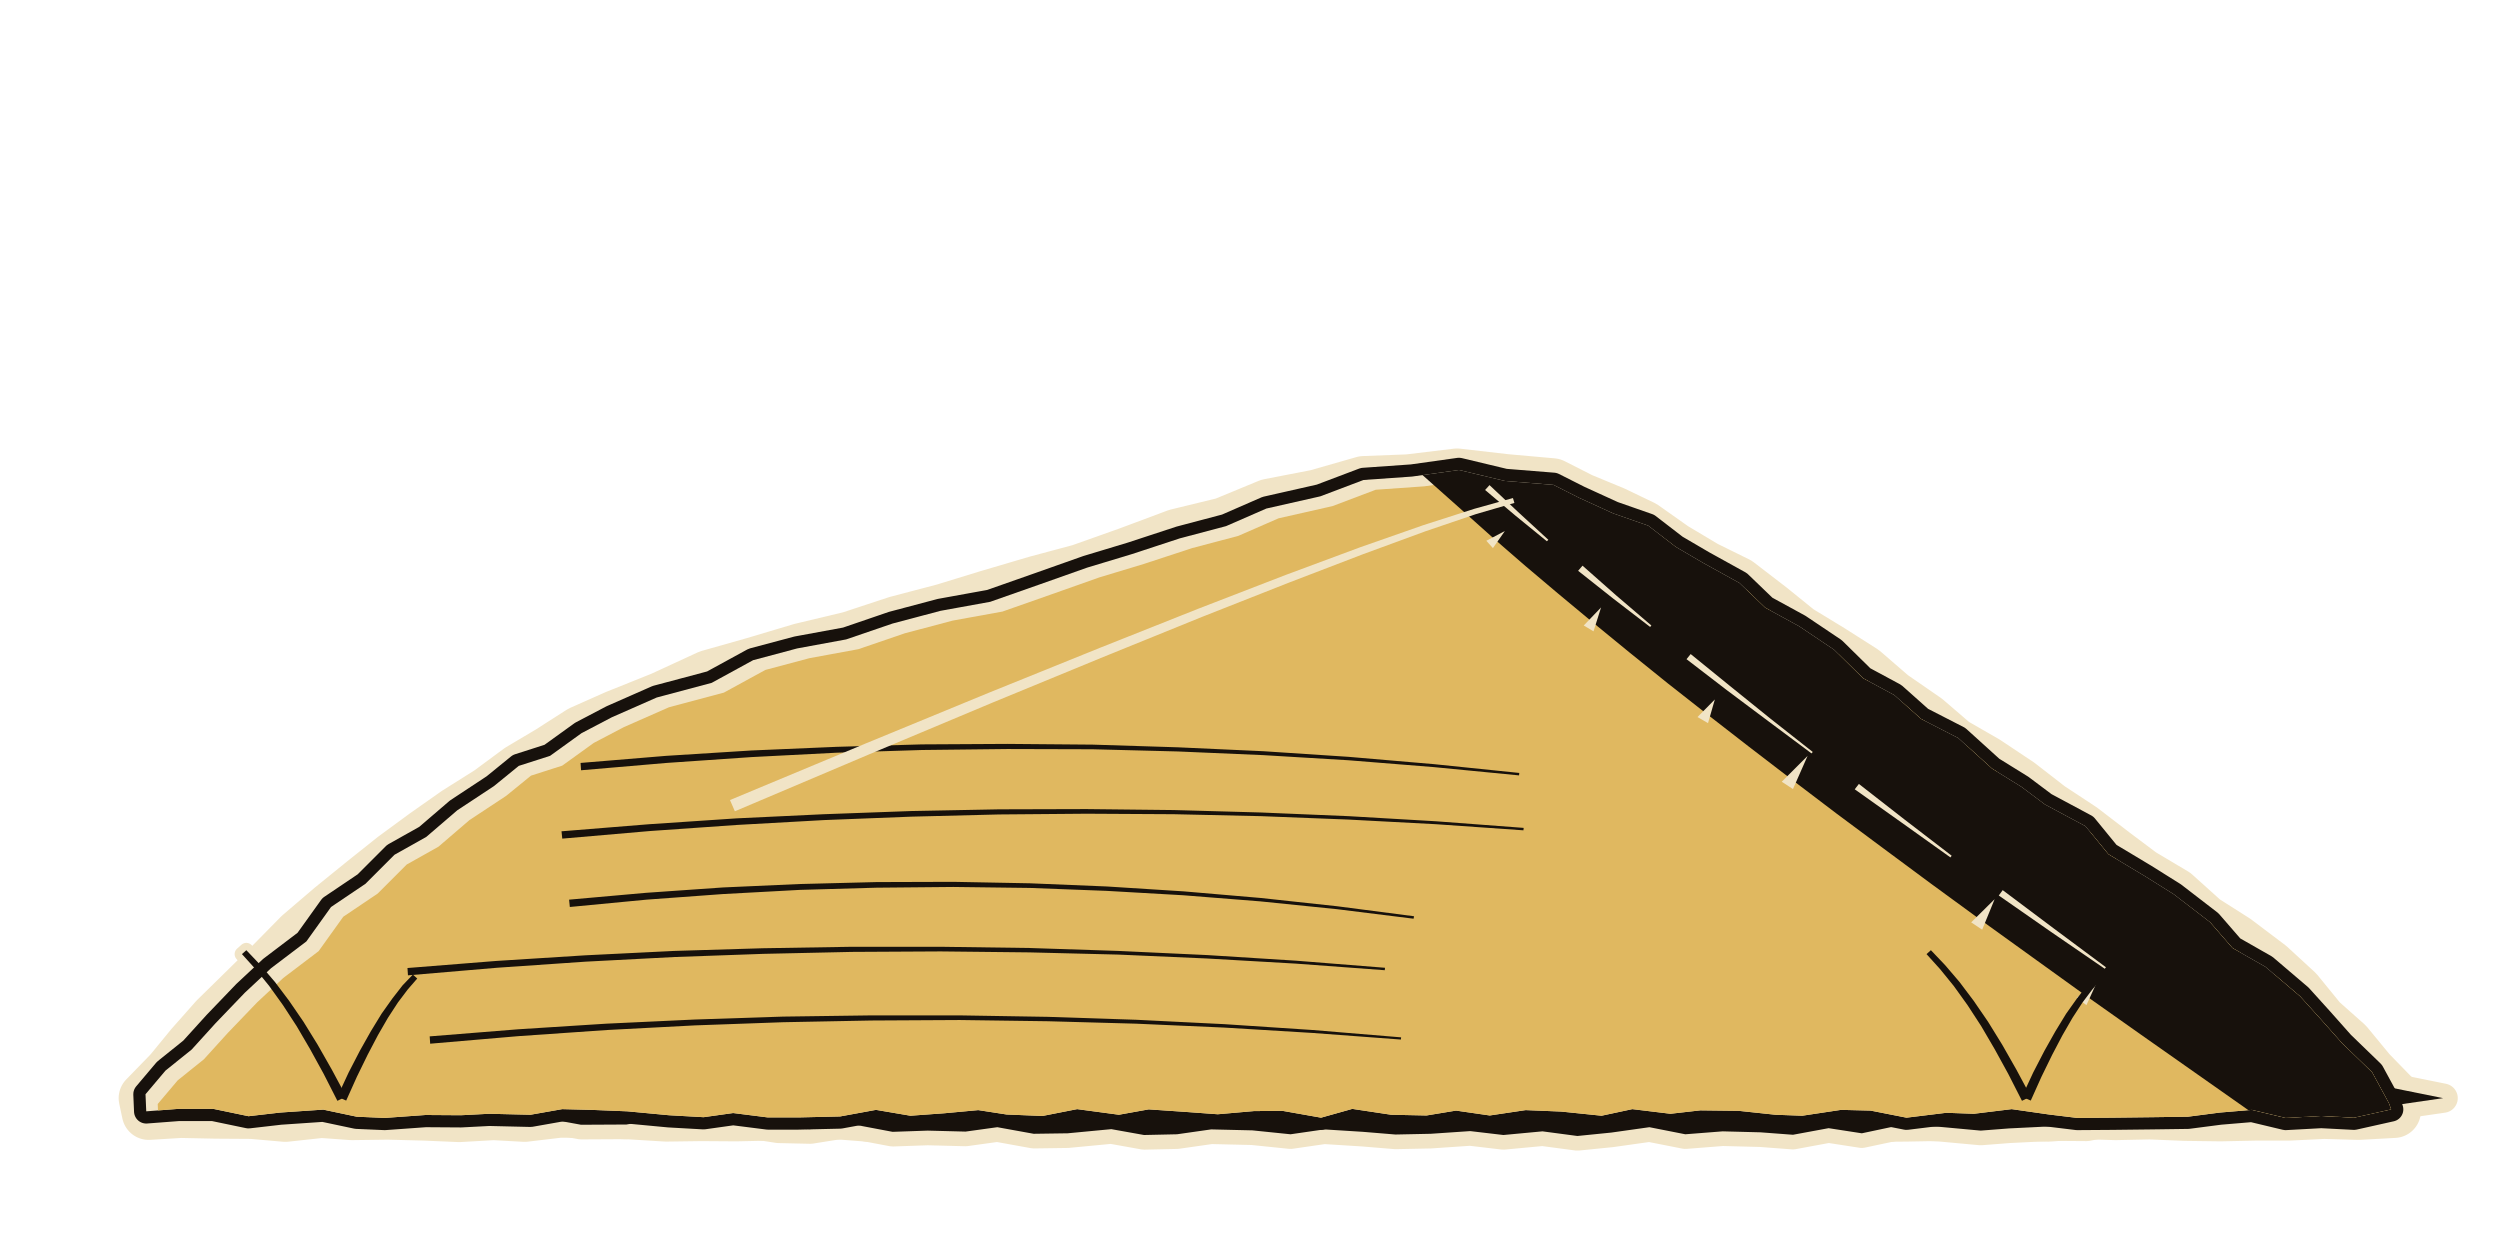
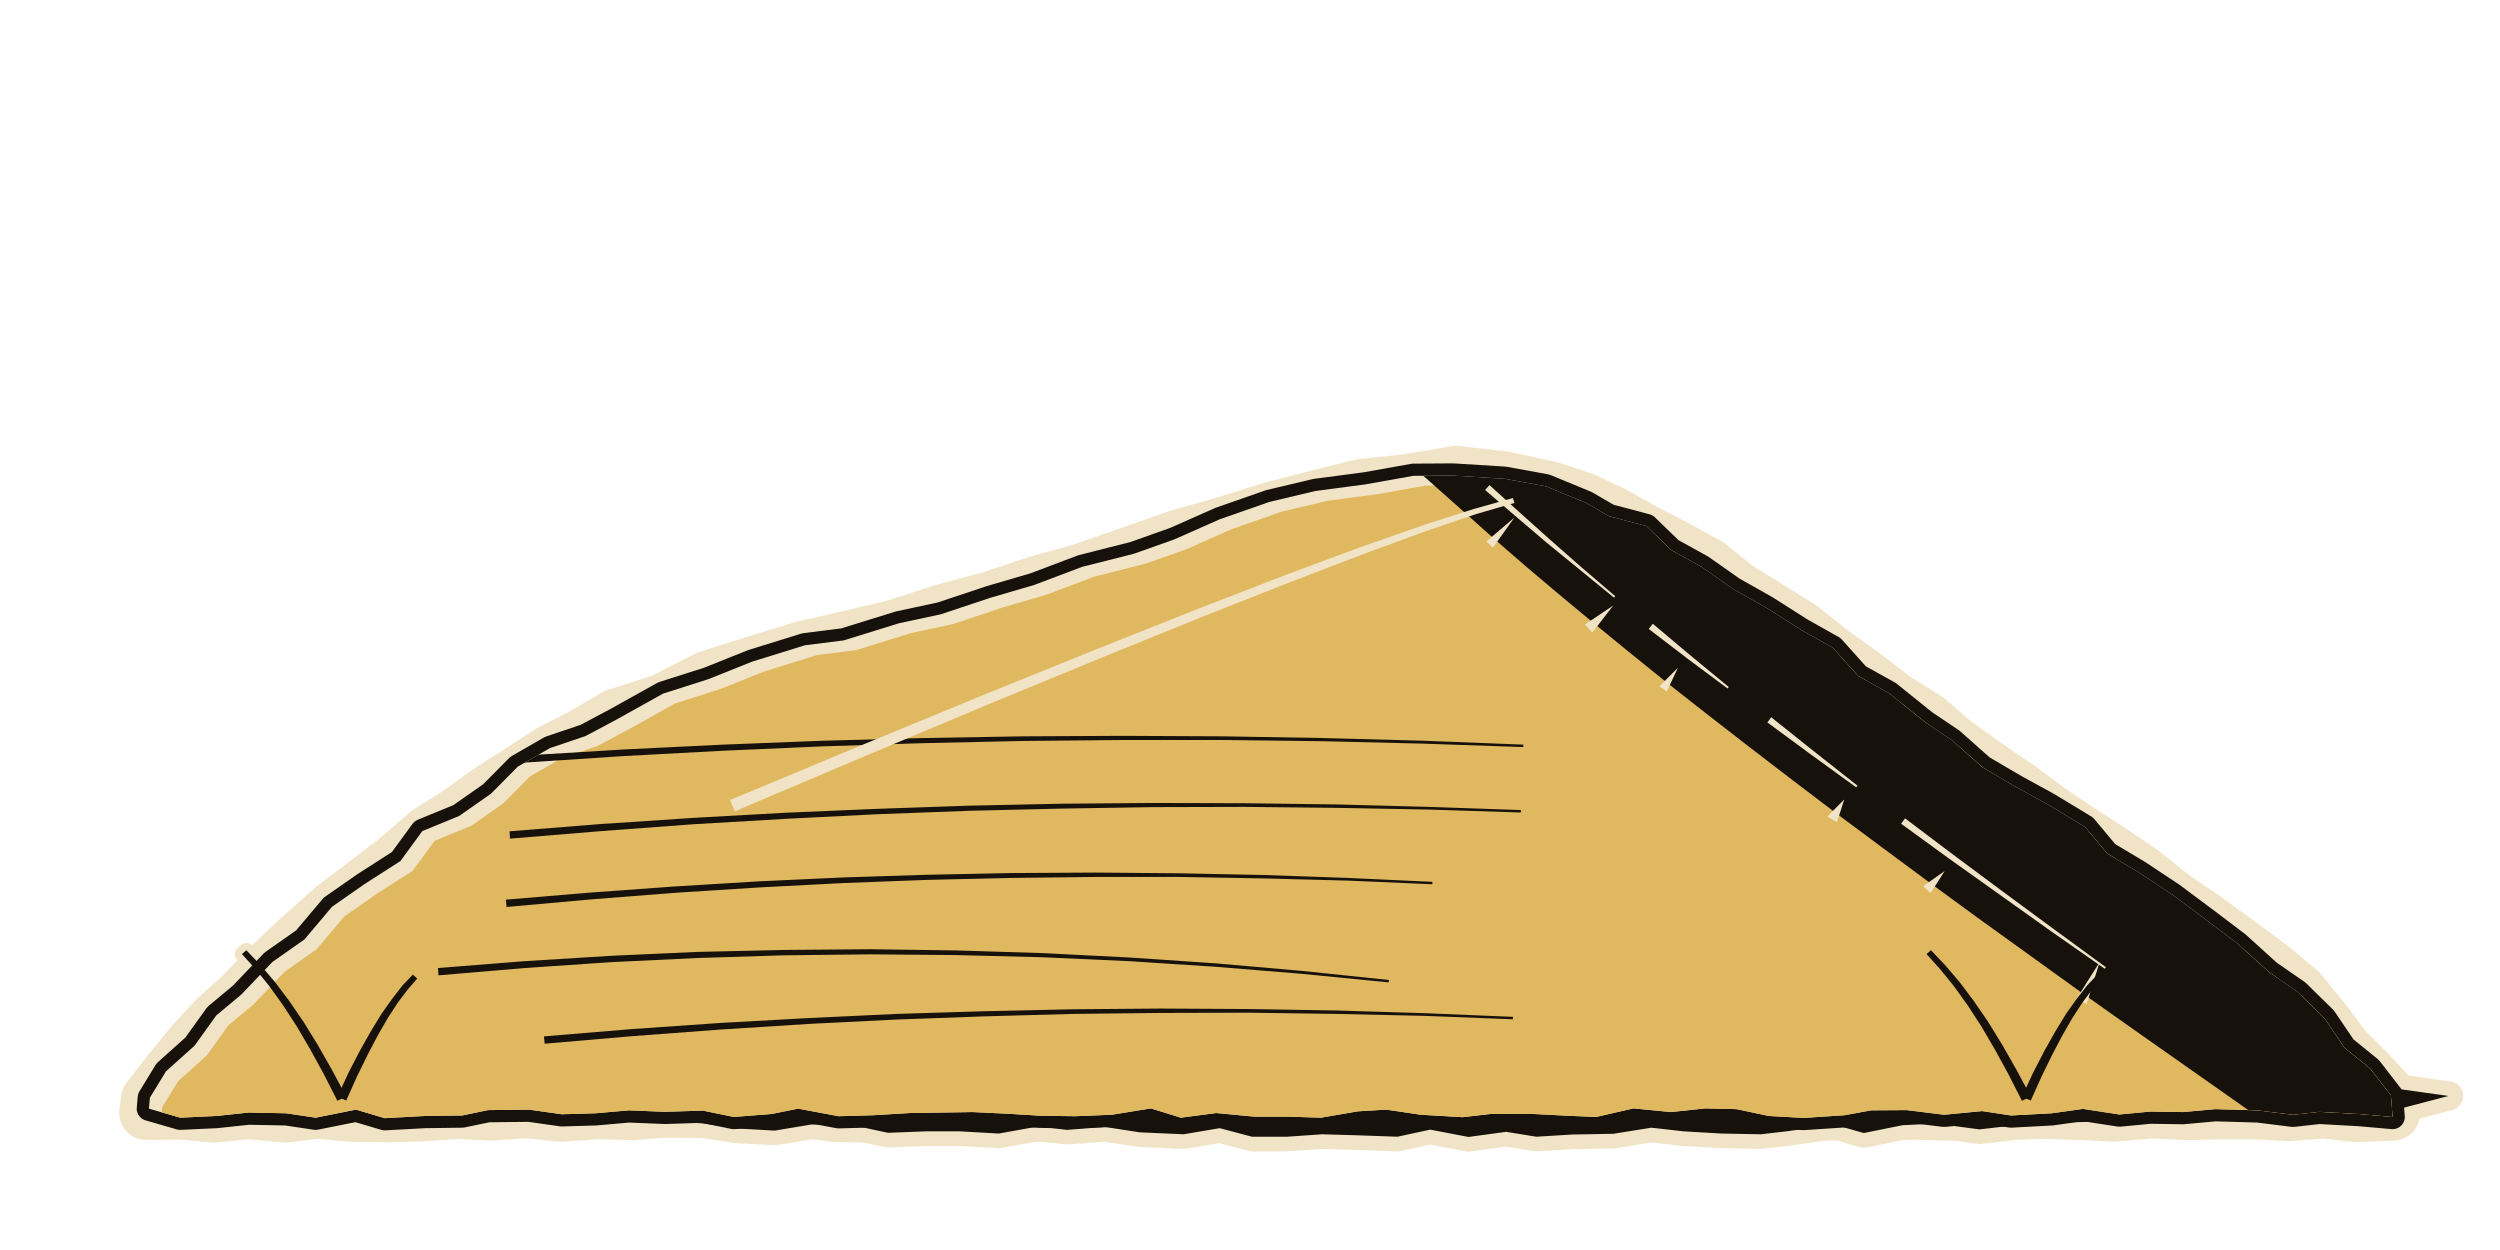
<svg xmlns="http://www.w3.org/2000/svg" width="1024" height="512" viewBox="0 0 1024 512">
  <defs>
    <clipPath id="k1">
-       <path d="M59.6,448.2 L67.8,438.5 L78.5,429.9 L88.3,419.1 L100.3,406.6 L111.0,396.6 L125.5,385.6 L135.6,371.5 L149.7,362.0 L161.6,350.1 L174.6,342.8 L187.3,331.9 L202.3,322.0 L212.5,313.7 L225.3,309.6 L238.2,300.3 L250.6,293.8 L269.0,285.7 L291.5,279.7 L308.5,270.4 L326.5,265.6 L346.6,261.9 L365.6,255.4 L385.2,250.2 L405.6,246.5 L425.8,239.4 L445.3,232.5 L463.5,227.0 L483.3,220.5 L502.2,215.5 L518.7,208.3 L540.8,203.3 L558.5,196.6 L578.4,195.2 L597.6,192.5 L616.4,197.0 L636.3,198.6 L646.8,203.9 L660.8,210.3 L675.1,215.3 L686.4,224.0 L697.5,230.5 L712.5,238.8 L723.0,248.9 L736.9,256.5 L751.2,266.1 L763.1,277.8 L775.9,284.7 L786.9,294.5 L802.1,302.3 L815.9,314.8 L828.0,322.3 L837.6,329.5 L854.2,338.4 L863.6,349.9 L878.6,358.9 L890.4,366.3 L905.2,377.7 L914.4,388.3 L927.9,396.0 L942.1,408.1 L950.6,417.5 L959.3,427.3 L971.6,439.2 L978.5,451.9 L979.4,454.4 L964.2,457.8 L950.8,457.1 L936.2,457.9 L922.4,454.6 L909.3,455.7 L896.2,457.4 L881.8,457.6 L865.1,457.8 L850.8,457.9 L839.3,456.5 L824.0,454.3 L808.5,456.2 L797.2,455.8 L780.9,457.8 L766.2,454.9 L754.1,454.6 L738.2,457.0 L727.2,456.6 L712.2,455.0 L696.5,454.8 L684.2,456.2 L668.6,454.3 L656.0,457.0 L639.5,455.3 L624.9,454.7 L610.2,456.9 L596.4,454.9 L584.3,456.9 L569.8,456.6 L553.9,454.2 L541.1,457.8 L525.3,455.0 L513.6,455.1 L498.8,456.4 L485.1,455.4 L470.5,454.4 L458.3,456.6 L441.2,454.3 L427.0,457.1 L412.3,456.5 L400.7,454.7 L386.7,456.0 L372.9,457.0 L358.8,454.6 L344.1,457.3 L327.0,457.7 L314.5,457.7 L300.3,455.9 L288.2,457.6 L274.0,456.8 L257.0,455.2 L242.2,454.6 L230.3,454.3 L217.3,456.6 L200.4,456.2 L188.8,456.8 L174.3,456.7 L157.6,457.9 L146.1,457.4 L132.4,454.5 L114.8,455.7 L101.8,457.2 L87.4,454.2 L73.0,454.2 L59.9,455.2Z" />
+       <path d="M61.4,449.6 L68.0,438.8 L79.7,428.3 L88.6,415.9 L98.8,407.4 L111.6,394.0 L124.7,384.8 L136.0,371.4 L149.2,362.2 L164.0,352.7 L173.0,340.4 L188.1,334.2 L201.1,325.1 L212.1,314.0 L225.3,306.4 L239.8,301.5 L252.4,294.8 L271.6,284.1 L290.1,278.2 L308.1,271.0 L329.7,264.3 L345.6,262.3 L368.2,255.3 L385.4,251.6 L405.5,244.9 L423.6,239.6 L443.2,232.2 L464.5,226.8 L481.1,220.9 L499.6,212.7 L519.9,205.6 L538.8,201.1 L559.3,198.4 L578.9,194.9 L595.2,194.8 L616.2,196.1 L633.2,199.2 L649.7,206.0 L659.0,211.4 L674.4,215.5 L684.5,225.3 L697.0,232.2 L709.8,241.2 L723.6,249.0 L737.9,258.1 L750.7,265.3 L761.1,276.9 L773.7,283.9 L788.5,295.8 L799.5,303.2 L812.0,314.3 L825.3,322.1 L838.8,329.5 L854.0,338.7 L863.1,349.6 L876.0,357.3 L890.0,366.6 L905.0,377.8 L916.6,386.6 L929.4,398.2 L941.1,406.3 L952.1,417.1 L960.3,429.2 L970.8,437.7 L979.3,448.7 L980.0,457.5 L966.3,456.3 L949.9,455.4 L939.2,456.6 L924.8,454.8 L907.4,454.3 L894.2,455.5 L880.7,455.3 L868.1,456.5 L853.2,454.2 L840.4,456.0 L823.7,456.9 L811.9,455.1 L796.3,456.6 L781.0,454.7 L766.4,454.8 L755.5,456.8 L738.8,457.9 L724.5,457.1 L711.3,454.3 L698.5,454.0 L684.4,455.5 L669.1,454.0 L653.8,457.5 L641.9,457.0 L626.6,456.2 L610.4,456.3 L599.1,457.6 L582.0,456.6 L567.8,454.5 L556.2,455.2 L541.1,457.8 L528.3,457.4 L514.0,457.4 L498.2,455.9 L483.7,457.8 L471.4,454.0 L455.4,456.6 L440.3,457.2 L426.1,457.0 L413.0,456.2 L398.4,455.5 L385.8,455.7 L372.6,455.9 L357.7,456.8 L343.5,457.2 L326.9,454.1 L316.0,456.3 L300.5,457.5 L287.9,454.9 L272.4,455.4 L257.6,454.8 L243.9,456.0 L230.1,456.4 L216.7,454.5 L199.9,454.7 L189.3,456.9 L174.1,457.1 L157.6,458.0 L145.8,454.5 L129.3,457.8 L117.2,456.0 L101.8,455.7 L88.7,457.1 L73.8,457.8 L61.0,454.1Z" />
    </clipPath>
  </defs>
  <g>
    <g id="paper_rim">
      <g id="rim_obstacle" data-pivot="512,452">
-         <path d="M1000.7,449.8 L980.7,452.7 L965.3,457.1 L950.3,456.4 L935.9,457.1 L918.6,459.6 L902.3,460.3 L889.3,459.5 L872.0,458.0 L854.8,461.4 L841.1,461.3 L822.9,462.2 L811.3,463.1 L795.0,461.6 L779.1,460.7 L762.6,464.2 L749.0,462.1 L734.4,464.8 L721.1,463.8 L705.6,463.4 L690.3,464.6 L675.6,461.7 L660.0,463.9 L646.1,465.3 L631.8,463.4 L615.8,464.9 L602.2,463.3 L586.0,464.4 L571.6,464.7 L558.3,463.6 L542.4,462.6 L528.6,464.6 L513.0,463.0 L496.1,462.6 L482.1,464.6 L468.6,464.9 L455.2,462.5 L437.3,464.2 L423.4,464.4 L408.5,461.7 L395.5,463.5 L380.0,463.1 L365.6,463.6 L347.1,460.1 L332.0,462.5 L318.8,462.2 L301.4,459.5 L288.7,460.8 L269.9,458.3 L256.6,460.6 L238.0,460.7 L222.2,457.8 L208.9,458.5 L194.7,454.4 L176.9,453.9 L161.0,455.0 L140.2,449.7 L163.4,446.8 L178.1,445.5 L193.8,442.6 L207.4,444.6 L222.7,443.4 L237.8,440.5 L256.1,439.7 L273.3,440.7 L288.7,440.4 L304.4,437.7 L318.3,437.7 L333.4,436.9 L347.4,438.2 L365.6,438.5 L379.4,439.3 L394.1,437.7 L409.2,437.3 L422.4,435.3 L440.1,436.6 L454.7,434.8 L468.3,438.2 L481.1,438.3 L497.2,436.4 L513.1,436.7 L526.6,438.0 L541.3,434.2 L554.9,438.0 L570.6,435.4 L586.7,436.1 L600.5,437.0 L616.2,434.7 L631.5,437.1 L646.4,437.2 L658.3,434.7 L676.5,435.5 L691.7,438.6 L705.9,437.5 L717.6,438.3 L734.0,438.6 L751.2,435.7 L763.9,436.8 L778.1,439.7 L795.1,438.5 L810.4,438.7 L822.4,438.9 L840.9,440.0 L857.3,438.9 L872.3,441.2 L887.5,442.6 L902.9,441.3 L919.2,443.4 L936.1,443.7 L950.8,444.1 L966.2,444.0 L978.9,445.4Z" fill="#f1e4c6" stroke="#f1e4c6" stroke-width="12" stroke-linejoin="round" />
+         <path d="M1002.9,448.9 L982.3,454.3 L964.9,455.8 L948.7,455.1 L934.4,456.2 L920.2,457.9 L903.2,457.9 L886.7,460.1 L873.5,459.2 L857.3,459.5 L841.2,459.8 L824.6,461.0 L810.8,462.6 L792.8,460.2 L779.2,460.9 L763.4,464.1 L751.2,460.6 L732.5,463.3 L721.3,464.6 L705.2,464.3 L689.6,463.4 L676.4,461.9 L660.9,464.4 L644.0,464.7 L629.3,465.6 L616.9,463.6 L601.5,465.7 L585.8,462.7 L572.4,465.6 L555.5,465.0 L541.6,464.6 L527.2,465.6 L512.8,465.6 L499.6,462.1 L484.8,464.6 L466.8,463.8 L452.6,461.6 L437.0,462.8 L425.2,461.4 L409.1,464.3 L393.2,463.4 L379.2,463.4 L363.7,464.0 L348.4,460.7 L332.3,460.6 L317.3,463.1 L301.5,462.2 L288.2,460.2 L269.5,458.6 L257.2,458.9 L240.7,457.2 L221.9,457.7 L207.9,456.1 L193.7,456.6 L178.2,454.6 L162.3,453.4 L141.8,449.6 L163.2,447.5 L177.2,445.1 L191.6,445.0 L208.6,443.1 L224.0,440.2 L241.1,439.3 L254.2,440.7 L273.0,441.0 L288.8,439.1 L303.2,439.6 L317.8,437.0 L333.2,436.8 L346.8,436.9 L365.2,438.4 L379.8,438.0 L393.7,439.0 L408.1,436.2 L422.9,435.2 L436.8,435.8 L454.0,435.4 L468.2,435.7 L484.0,435.4 L497.6,437.4 L513.4,437.9 L525.4,436.1 L540.8,437.7 L555.8,437.3 L571.7,437.1 L587.6,437.5 L602.7,435.8 L616.6,437.9 L631.8,436.1 L646.7,437.5 L660.0,436.2 L674.7,438.3 L688.6,438.4 L703.0,435.7 L720.4,437.8 L733.7,436.4 L749.7,438.5 L764.0,437.6 L779.1,439.2 L796.0,438.7 L808.4,438.1 L824.0,439.2 L839.5,439.6 L856.2,439.9 L873.8,439.9 L886.8,438.8 L901.7,442.0 L921.0,442.4 L933.6,440.9 L949.8,442.0 L963.6,445.2 L979.2,445.6Z" fill="#f1e4c6" stroke="#f1e4c6" stroke-width="12" stroke-linejoin="round" />
        <g fill="#f1e4c6" stroke="#f1e4c6" stroke-width="22" stroke-linejoin="round">
-           <path d="M59.6,449.8 L69.9,439.2 L78.5,428.7 L88.5,417.4 L99.1,407.0 L110.9,395.4 L122.9,383.2 L136.0,372.0 L149.2,361.3 L161.5,351.5 L174.3,342.1 L187.1,333.1 L200.6,324.6 L212.9,315.5 L225.2,308.2 L238.0,300.0 L252.4,293.6 L271.1,286.1 L290.4,277.2 L309.1,271.9 L328.2,266.2 L348.3,261.4 L367.4,255.1 L386.8,250.0 L404.7,244.5 L424.7,238.6 L442.6,233.8 L462.3,226.8 L482.1,219.4 L501.4,214.7 L519.8,207.1 L539.4,203.3 L558.6,197.8 L576.9,197.1 L596.8,194.7 L616.8,197.0 L635.9,198.7 L647.5,204.6 L660.8,210.1 L672.9,215.9 L685.5,224.8 L698.4,232.5 L711.6,239.0 L725.0,249.3 L736.5,258.6 L749.8,266.7 L763.0,275.1 L774.8,285.3 L788.7,294.9 L800.1,304.7 L813.3,312.3 L826.8,321.3 L839.3,331.0 L852.5,339.7 L865.8,349.9 L877.0,358.3 L890.6,366.4 L902.6,377.2 L915.5,385.4 L929.4,395.9 L940.7,406.3 L950.4,418.2 L961.1,427.7 L970.5,439.1 L980.7,449.6 L980.6,455.1 L966.0,455.9 L951.9,455.5 L937.4,456.2 L923.6,456.2 L909.5,456.5 L895.0,456.3 L880.5,455.7 L866.6,456.0 L853.4,455.6 L839.3,456.6 L824.8,456.1 L810.7,456.4 L796.9,456.3 L780.9,456.6 L768.1,456.7 L752.9,456.8 L740.3,456.5 L724.5,455.4 L710.7,455.8 L696.7,456.1 L682.1,456.2 L669.4,455.7 L654.6,456.7 L640.8,455.6 L625.8,455.8 L611.4,455.4 L597.1,456.6 L583.9,456.3 L569.4,456.2 L556.2,456.8 L540.7,455.9 L527.7,456.4 L512.8,456.4 L498.3,455.5 L485.5,456.0 L470.0,456.6 L456.8,456.3 L441.6,455.2 L427.5,455.5 L414.4,455.5 L398.8,455.0 L385.5,455.2 L370.6,456.2 L356.3,456.7 L342.1,455.6 L328.7,455.3 L315.1,456.2 L301.6,456.5 L287.3,456.4 L272.9,456.6 L258.2,455.7 L244.0,455.1 L229.2,455.0 L214.9,456.7 L202.2,456.0 L188.1,456.8 L174.1,456.2 L158.9,455.8 L144.1,456.0 L131.6,455.1 L116.9,456.7 L103.2,455.5 L88.3,455.4 L74.0,455.1 L60.9,455.9Z" />
+           <path d="M60.6,450.1 L69.6,438.5 L78.4,427.8 L88.0,417.3 L99.2,407.2 L110.6,395.3 L123.0,383.7 L136.5,371.7 L148.6,362.5 L161.9,352.4 L175.5,340.7 L187.9,332.9 L200.5,323.8 L212.9,315.9 L225.4,307.8 L238.1,301.3 L252.2,293.1 L271.5,286.9 L289.5,277.6 L308.2,271.7 L328.6,265.4 L346.6,261.3 L366.1,256.7 L386.3,250.2 L405.6,245.0 L424.5,238.7 L443.2,233.5 L463.0,226.6 L482.3,219.8 L501.7,214.3 L520.9,208.3 L539.9,203.4 L558.0,198.9 L576.5,197.0 L596.3,193.6 L616.3,195.9 L635.2,200.0 L648.8,204.5 L660.1,209.8 L673.2,217.1 L685.6,223.5 L699.8,231.3 L711.4,240.7 L723.7,248.3 L737.6,256.9 L750.6,267.3 L762.3,275.6 L776.2,286.3 L789.3,294.4 L800.4,304.0 L813.6,313.5 L827.0,322.6 L839.1,331.6 L851.2,339.8 L865.9,349.3 L877.6,357.3 L890.3,367.4 L902.5,375.7 L916.4,385.8 L929.8,395.7 L942.1,405.9 L952.2,418.3 L960.3,429.2 L970.8,439.7 L979.6,449.2 L980.2,456.2 L965.1,456.8 L951.7,455.3 L937.9,456.4 L924.1,455.7 L908.3,455.7 L895.9,456.0 L881.6,455.3 L866.0,456.6 L853.2,456.0 L837.9,455.5 L825.0,455.7 L810.5,456.2 L796.9,456.2 L781.2,455.7 L767.4,456.1 L754.5,456.1 L739.4,456.3 L725.5,456.1 L711.8,456.5 L697.0,455.7 L682.5,455.6 L668.4,456.5 L654.4,455.2 L640.9,456.7 L626.4,455.2 L612.9,456.2 L597.8,455.9 L583.1,456.3 L570.4,455.0 L555.7,456.5 L541.9,455.8 L527.5,456.2 L513.3,455.1 L497.9,455.1 L484.1,455.4 L470.4,456.0 L455.7,455.2 L441.2,455.4 L427.5,456.5 L414.0,456.8 L399.6,455.5 L385.5,455.4 L371.5,455.6 L356.6,457.0 L342.3,456.8 L329.4,455.1 L314.1,456.8 L299.6,455.0 L286.6,455.1 L272.1,455.0 L259.1,456.0 L244.5,455.6 L230.0,456.7 L215.8,455.2 L201.0,456.2 L187.5,455.5 L173.6,456.5 L158.1,456.9 L144.1,456.7 L129.8,455.4 L117.0,457.0 L101.8,455.6 L87.7,457.0 L74.3,455.8 L59.8,455.9Z" />
        </g>
        <path d="M141.8,449.1 L135.9,438.1 L130.1,427.9 L124.3,418.5 L118.4,409.9 L112.6,402.2 L106.7,395.3 L100.9,389.2 L99.1,390.8 L104.7,397.0 L110.3,403.9 L115.9,411.7 L121.5,420.3 L127.0,429.7 L132.6,439.9 L138.2,450.9Z" fill="#f1e4c6" stroke="#f1e4c6" stroke-width="6" stroke-linejoin="round" />
        <path d="M141.8,450.8 L146.2,441.0 L150.6,432.0 L154.8,424.0 L158.9,416.9 L163.0,410.6 L167.0,405.3 L170.9,400.8 L169.1,399.2 L164.9,403.6 L160.7,409.0 L156.3,415.2 L151.9,422.4 L147.4,430.4 L142.8,439.3 L138.2,449.2Z" fill="#f1e4c6" stroke="#f1e4c6" stroke-width="6" stroke-linejoin="round" />
        <path d="M831.8,449.1 L825.9,438.1 L820.1,427.9 L814.3,418.5 L808.4,409.9 L802.6,402.2 L796.7,395.3 L790.9,389.2 L789.1,390.8 L794.7,397.0 L800.3,403.9 L805.9,411.7 L811.5,420.3 L817.0,429.7 L822.6,439.9 L828.2,450.9Z" fill="#f1e4c6" stroke="#f1e4c6" stroke-width="6" stroke-linejoin="round" />
        <path d="M831.8,450.8 L836.2,441.0 L840.6,432.0 L844.8,424.0 L848.9,416.9 L853.0,410.6 L857.0,405.3 L860.9,400.8 L859.1,399.2 L854.9,403.6 L850.7,409.0 L846.3,415.2 L841.9,422.4 L837.4,430.4 L832.8,439.3 L828.2,449.2Z" fill="#f1e4c6" stroke="#f1e4c6" stroke-width="6" stroke-linejoin="round" />
      </g>
    </g>
    <g id="obstacle" data-pivot="512,452">
-       <path d="M1000.7,449.8 L980.7,452.7 L965.3,457.1 L950.3,456.4 L935.9,457.1 L918.6,459.6 L902.3,460.3 L889.3,459.5 L872.0,458.0 L854.8,461.4 L841.1,461.3 L822.9,462.2 L811.3,463.1 L795.0,461.6 L779.1,460.7 L762.6,464.2 L749.0,462.1 L734.4,464.8 L721.1,463.8 L705.6,463.4 L690.3,464.6 L675.6,461.7 L660.0,463.9 L646.1,465.3 L631.8,463.4 L615.8,464.9 L602.2,463.3 L586.0,464.4 L571.6,464.7 L558.3,463.6 L542.4,462.6 L528.6,464.6 L513.0,463.0 L496.1,462.6 L482.1,464.6 L468.6,464.9 L455.2,462.5 L437.3,464.2 L423.4,464.4 L408.5,461.7 L395.5,463.5 L380.0,463.1 L365.6,463.6 L347.1,460.1 L332.0,462.5 L318.8,462.2 L301.4,459.5 L288.7,460.8 L269.9,458.3 L256.6,460.6 L238.0,460.7 L222.2,457.8 L208.9,458.5 L194.7,454.4 L176.9,453.9 L161.0,455.0 L140.2,449.7 L163.4,446.8 L178.1,445.5 L193.8,442.6 L207.4,444.6 L222.7,443.4 L237.8,440.5 L256.1,439.7 L273.3,440.7 L288.7,440.4 L304.4,437.7 L318.3,437.7 L333.4,436.9 L347.4,438.2 L365.6,438.5 L379.4,439.3 L394.1,437.7 L409.2,437.3 L422.4,435.3 L440.1,436.6 L454.7,434.8 L468.3,438.2 L481.1,438.3 L497.2,436.4 L513.1,436.7 L526.6,438.0 L541.3,434.2 L554.9,438.0 L570.6,435.4 L586.7,436.1 L600.5,437.0 L616.2,434.7 L631.5,437.1 L646.4,437.2 L658.3,434.7 L676.5,435.5 L691.7,438.6 L705.9,437.5 L717.6,438.3 L734.0,438.6 L751.2,435.7 L763.9,436.8 L778.1,439.7 L795.1,438.5 L810.4,438.7 L822.4,438.9 L840.9,440.0 L857.3,438.9 L872.3,441.2 L887.5,442.6 L902.9,441.3 L919.2,443.4 L936.1,443.7 L950.8,444.1 L966.2,444.0 L978.9,445.4Z" fill="#17110c" />
-       <path d="M720.6,448.4 L739.1,446.9 L720.7,444.9Z" fill="#f1e4c6" />
-       <path d="M274.8,454.8 L295.4,453.6 L274.9,451.3Z" fill="#f1e4c6" />
-       <path d="M538.2,453.4 L567.0,451.6 L538.2,449.9Z" fill="#f1e4c6" />
-       <path d="M635.6,455.6 L668.5,454.3 L635.7,452.1Z" fill="#f1e4c6" />
-       <path d="M721.8,455.2 L740.9,452.8 L721.7,451.7Z" fill="#f1e4c6" />
-       <path d="M587.5,455.6 L620.5,456.4 L587.8,452.1Z" fill="#f1e4c6" />
-       <path d="M448.4,448.6 L474.0,447.4 L448.4,445.1Z" fill="#f1e4c6" />
-       <path d="M574.1,449.7 L601.5,448.4 L574.1,446.2Z" fill="#f1e4c6" />
-       <path d="M267.6,448.6 L295.3,446.6 L267.6,445.1Z" fill="#f1e4c6" />
-       <path d="M642.5,449.5 L662.4,449.2 L642.7,446.0Z" fill="#f1e4c6" />
+       <path d="M1002.9,448.9 L982.3,454.3 L964.9,455.8 L948.7,455.1 L934.4,456.2 L920.2,457.9 L903.2,457.9 L886.7,460.1 L873.5,459.2 L857.3,459.5 L841.2,459.8 L824.6,461.0 L810.8,462.6 L792.8,460.2 L779.2,460.9 L763.4,464.1 L751.2,460.6 L732.5,463.3 L721.3,464.6 L705.2,464.3 L689.6,463.4 L676.4,461.9 L660.9,464.4 L644.0,464.7 L629.3,465.6 L616.9,463.6 L601.5,465.7 L585.8,462.7 L572.4,465.6 L555.5,465.0 L541.6,464.6 L527.2,465.6 L512.8,465.6 L499.6,462.1 L484.8,464.6 L466.8,463.8 L452.6,461.6 L437.0,462.8 L425.2,461.4 L409.1,464.3 L393.2,463.4 L379.2,463.4 L363.7,464.0 L348.4,460.7 L332.3,460.6 L317.3,463.1 L301.5,462.2 L288.2,460.2 L269.5,458.6 L257.2,458.9 L240.7,457.2 L221.9,457.7 L207.9,456.1 L193.7,456.6 L178.2,454.6 L162.3,453.4 L141.8,449.6 L163.2,447.5 L177.2,445.1 L191.6,445.0 L208.6,443.1 L224.0,440.2 L241.1,439.3 L254.2,440.7 L273.0,441.0 L288.8,439.1 L303.2,439.6 L317.8,437.0 L333.2,436.8 L346.8,436.9 L365.2,438.4 L379.8,438.0 L393.7,439.0 L408.1,436.2 L422.9,435.2 L436.8,435.8 L454.0,435.4 L468.2,435.7 L484.0,435.4 L497.6,437.4 L513.4,437.9 L525.4,436.1 L540.8,437.7 L555.8,437.3 L571.7,437.1 L587.6,437.5 L602.7,435.8 L616.6,437.9 L631.8,436.1 L646.7,437.5 L660.0,436.2 L674.7,438.3 L688.6,438.4 L703.0,435.7 L720.4,437.8 L733.7,436.4 L749.7,438.5 L764.0,437.6 L779.1,439.2 L796.0,438.7 L808.4,438.1 L824.0,439.2 L839.5,439.6 L856.2,439.9 L873.8,439.9 L886.8,438.8 L901.7,442.0 L921.0,442.4 L933.6,440.9 L949.8,442.0 L963.6,445.2 L979.2,445.6Z" fill="#17110c" />
+       <path d="M662.2,452.6 L687.3,450.4 L662.2,449.1Z" fill="#f1e4c6" />
+       <path d="M696.0,449.6 L716.3,448.5 L696.1,446.1Z" fill="#f1e4c6" />
+       <path d="M552.7,448.1 L572.2,444.9 L552.4,444.6Z" fill="#f1e4c6" />
+       <path d="M598.6,450.1 L620.2,449.1 L598.8,446.6Z" fill="#f1e4c6" />
+       <path d="M664.3,456.7 L684.0,455.7 L664.4,453.2Z" fill="#f1e4c6" />
+       <path d="M292.0,452.3 L308.3,450.0 L291.8,448.8Z" fill="#f1e4c6" />
+       <path d="M606.0,456.0 L638.5,456.1 L606.2,452.5Z" fill="#f1e4c6" />
+       <path d="M533.8,452.9 L556.8,452.9 L534.1,449.4Z" fill="#f1e4c6" />
+       <path d="M623.1,450.6 L650.3,450.8 L623.4,447.1Z" fill="#f1e4c6" />
+       <path d="M733.7,456.3 L758.9,455.0 L733.7,452.8Z" fill="#f1e4c6" />
      <g fill="#17110c" stroke="#17110c" stroke-width="10" stroke-linejoin="round">
-         <path d="M59.6,448.2 L67.8,438.5 L78.5,429.9 L88.3,419.1 L100.3,406.6 L111.0,396.6 L125.5,385.6 L135.6,371.5 L149.7,362.0 L161.6,350.1 L174.6,342.8 L187.3,331.9 L202.3,322.0 L212.5,313.7 L225.3,309.6 L238.2,300.3 L250.6,293.8 L269.0,285.7 L291.5,279.7 L308.5,270.4 L326.5,265.6 L346.6,261.9 L365.6,255.4 L385.2,250.2 L405.6,246.5 L425.8,239.4 L445.3,232.5 L463.5,227.0 L483.3,220.5 L502.2,215.5 L518.7,208.3 L540.8,203.3 L558.5,196.6 L578.4,195.2 L597.6,192.5 L616.4,197.0 L636.3,198.6 L646.8,203.9 L660.8,210.3 L675.1,215.3 L686.4,224.0 L697.5,230.5 L712.5,238.8 L723.0,248.9 L736.9,256.5 L751.2,266.1 L763.1,277.8 L775.9,284.7 L786.9,294.5 L802.1,302.3 L815.9,314.8 L828.0,322.3 L837.6,329.5 L854.2,338.4 L863.6,349.9 L878.6,358.9 L890.4,366.3 L905.2,377.7 L914.4,388.3 L927.9,396.0 L942.1,408.1 L950.6,417.5 L959.3,427.3 L971.6,439.2 L978.5,451.9 L979.4,454.4 L964.2,457.8 L950.8,457.1 L936.2,457.9 L922.4,454.6 L909.3,455.7 L896.2,457.4 L881.8,457.6 L865.1,457.8 L850.8,457.9 L839.3,456.5 L824.0,454.3 L808.5,456.2 L797.2,455.8 L780.9,457.8 L766.2,454.9 L754.1,454.6 L738.2,457.0 L727.2,456.6 L712.2,455.0 L696.5,454.8 L684.2,456.2 L668.6,454.3 L656.0,457.0 L639.5,455.3 L624.9,454.7 L610.2,456.9 L596.4,454.9 L584.3,456.9 L569.8,456.6 L553.9,454.2 L541.1,457.8 L525.3,455.0 L513.6,455.1 L498.8,456.4 L485.1,455.4 L470.5,454.4 L458.3,456.6 L441.2,454.3 L427.0,457.1 L412.3,456.5 L400.7,454.7 L386.7,456.0 L372.9,457.0 L358.8,454.6 L344.1,457.3 L327.0,457.7 L314.5,457.7 L300.3,455.9 L288.2,457.6 L274.0,456.8 L257.0,455.2 L242.2,454.6 L230.3,454.3 L217.3,456.6 L200.4,456.2 L188.8,456.8 L174.3,456.7 L157.6,457.9 L146.1,457.4 L132.4,454.5 L114.8,455.7 L101.8,457.2 L87.4,454.2 L73.0,454.2 L59.9,455.2Z" />
+         <path d="M61.4,449.6 L68.0,438.8 L79.7,428.3 L88.6,415.9 L98.8,407.4 L111.6,394.0 L124.7,384.8 L136.0,371.4 L149.2,362.2 L164.0,352.7 L173.0,340.4 L188.1,334.2 L201.1,325.1 L212.1,314.0 L225.3,306.4 L239.8,301.5 L252.4,294.8 L271.6,284.1 L290.1,278.2 L308.1,271.0 L329.7,264.3 L345.6,262.3 L368.2,255.3 L385.4,251.6 L405.5,244.9 L423.6,239.6 L443.2,232.2 L464.5,226.8 L481.1,220.9 L499.6,212.7 L519.9,205.6 L538.8,201.1 L559.3,198.4 L578.9,194.9 L595.2,194.8 L616.2,196.1 L633.2,199.2 L649.7,206.0 L659.0,211.4 L674.4,215.5 L684.5,225.3 L697.0,232.2 L709.8,241.2 L723.6,249.0 L737.9,258.1 L750.7,265.3 L761.1,276.9 L773.7,283.9 L788.5,295.8 L799.5,303.2 L812.0,314.3 L825.3,322.1 L838.8,329.5 L854.0,338.7 L863.1,349.6 L876.0,357.3 L890.0,366.6 L905.0,377.8 L916.6,386.6 L929.4,398.2 L941.1,406.3 L952.1,417.1 L960.3,429.2 L970.8,437.7 L979.3,448.7 L980.0,457.5 L966.3,456.3 L949.9,455.4 L939.2,456.6 L924.8,454.8 L907.4,454.3 L894.2,455.5 L880.7,455.3 L868.1,456.5 L853.2,454.2 L840.4,456.0 L823.7,456.9 L811.9,455.1 L796.3,456.6 L781.0,454.7 L766.4,454.8 L755.5,456.8 L738.8,457.9 L724.5,457.1 L711.3,454.3 L698.5,454.0 L684.4,455.5 L669.1,454.0 L653.8,457.5 L641.9,457.0 L626.6,456.2 L610.4,456.3 L599.1,457.6 L582.0,456.6 L567.8,454.5 L556.2,455.2 L541.1,457.8 L528.3,457.4 L514.0,457.4 L498.2,455.9 L483.7,457.8 L471.4,454.0 L455.4,456.6 L440.3,457.2 L426.1,457.0 L413.0,456.2 L398.4,455.5 L385.8,455.7 L372.6,455.9 L357.7,456.8 L343.5,457.2 L326.9,454.1 L316.0,456.3 L300.5,457.5 L287.9,454.9 L272.4,455.4 L257.6,454.8 L243.9,456.0 L230.1,456.4 L216.7,454.5 L199.9,454.7 L189.3,456.9 L174.1,457.1 L157.6,458.0 L145.8,454.5 L129.3,457.8 L117.2,456.0 L101.8,455.7 L88.7,457.1 L73.8,457.8 L61.0,454.1Z" />
      </g>
      <g fill="#f1e4c6">
-         <path d="M59.6,448.2 L67.8,438.5 L78.5,429.9 L88.3,419.1 L100.3,406.6 L111.0,396.6 L125.5,385.6 L135.6,371.5 L149.7,362.0 L161.6,350.1 L174.6,342.8 L187.3,331.9 L202.3,322.0 L212.5,313.7 L225.3,309.6 L238.2,300.3 L250.6,293.8 L269.0,285.7 L291.5,279.7 L308.5,270.4 L326.5,265.6 L346.6,261.9 L365.6,255.4 L385.2,250.2 L405.6,246.5 L425.8,239.4 L445.3,232.5 L463.5,227.0 L483.3,220.5 L502.2,215.5 L518.7,208.3 L540.8,203.3 L558.5,196.6 L578.4,195.2 L597.6,192.5 L616.4,197.0 L636.3,198.6 L646.8,203.9 L660.8,210.3 L675.1,215.3 L686.4,224.0 L697.5,230.5 L712.5,238.8 L723.0,248.9 L736.9,256.5 L751.2,266.1 L763.1,277.8 L775.9,284.7 L786.9,294.5 L802.1,302.3 L815.9,314.8 L828.0,322.3 L837.6,329.5 L854.2,338.4 L863.6,349.9 L878.6,358.9 L890.4,366.3 L905.2,377.7 L914.4,388.3 L927.9,396.0 L942.1,408.1 L950.6,417.5 L959.3,427.3 L971.6,439.2 L978.5,451.9 L979.4,454.4 L964.2,457.8 L950.8,457.1 L936.2,457.9 L922.4,454.6 L909.3,455.7 L896.2,457.4 L881.8,457.6 L865.1,457.8 L850.8,457.9 L839.3,456.5 L824.0,454.3 L808.5,456.2 L797.2,455.8 L780.9,457.8 L766.2,454.9 L754.1,454.6 L738.2,457.0 L727.2,456.6 L712.2,455.0 L696.5,454.8 L684.2,456.2 L668.6,454.3 L656.0,457.0 L639.5,455.3 L624.9,454.7 L610.2,456.9 L596.4,454.9 L584.3,456.9 L569.8,456.6 L553.9,454.2 L541.1,457.8 L525.3,455.0 L513.6,455.1 L498.8,456.4 L485.1,455.4 L470.5,454.4 L458.3,456.6 L441.2,454.3 L427.0,457.1 L412.3,456.5 L400.7,454.7 L386.7,456.0 L372.9,457.0 L358.8,454.6 L344.1,457.3 L327.0,457.7 L314.5,457.7 L300.3,455.9 L288.2,457.6 L274.0,456.8 L257.0,455.2 L242.2,454.6 L230.3,454.3 L217.3,456.6 L200.4,456.2 L188.8,456.8 L174.3,456.7 L157.6,457.9 L146.1,457.4 L132.4,454.5 L114.8,455.7 L101.8,457.2 L87.4,454.2 L73.0,454.2 L59.9,455.2Z" />
+         <path d="M61.4,449.6 L68.0,438.8 L79.7,428.3 L88.6,415.9 L98.8,407.4 L111.6,394.0 L124.7,384.8 L136.0,371.4 L149.2,362.2 L164.0,352.7 L173.0,340.4 L188.1,334.2 L201.1,325.1 L212.1,314.0 L225.3,306.4 L239.8,301.5 L252.4,294.8 L271.6,284.1 L290.1,278.2 L308.1,271.0 L329.7,264.3 L345.6,262.3 L368.2,255.3 L385.4,251.6 L405.5,244.9 L423.6,239.6 L443.2,232.2 L464.5,226.8 L481.1,220.9 L499.6,212.7 L519.9,205.6 L538.8,201.1 L559.3,198.4 L578.9,194.9 L595.2,194.8 L616.2,196.1 L633.2,199.2 L649.7,206.0 L659.0,211.4 L674.4,215.5 L684.5,225.3 L697.0,232.2 L709.8,241.2 L723.6,249.0 L737.9,258.1 L750.7,265.3 L761.1,276.9 L773.7,283.9 L788.5,295.8 L799.5,303.2 L812.0,314.3 L825.3,322.1 L838.8,329.5 L854.0,338.7 L863.1,349.6 L876.0,357.3 L890.0,366.6 L905.0,377.8 L916.6,386.6 L929.4,398.2 L941.1,406.3 L952.1,417.1 L960.3,429.2 L970.8,437.7 L979.3,448.7 L980.0,457.5 L966.3,456.3 L949.9,455.4 L939.2,456.6 L924.8,454.8 L907.4,454.3 L894.2,455.5 L880.7,455.3 L868.1,456.5 L853.2,454.2 L840.4,456.0 L823.7,456.9 L811.9,455.1 L796.3,456.6 L781.0,454.7 L766.4,454.8 L755.5,456.8 L738.8,457.9 L724.5,457.1 L711.3,454.3 L698.5,454.0 L684.4,455.5 L669.1,454.0 L653.8,457.5 L641.9,457.0 L626.6,456.2 L610.4,456.3 L599.1,457.6 L582.0,456.6 L567.8,454.5 L556.2,455.2 L541.1,457.8 L528.3,457.4 L514.0,457.4 L498.2,455.9 L483.7,457.8 L471.4,454.0 L455.4,456.6 L440.3,457.2 L426.1,457.0 L413.0,456.2 L398.4,455.5 L385.8,455.7 L372.6,455.9 L357.7,456.8 L343.5,457.2 L326.9,454.1 L316.0,456.3 L300.5,457.5 L287.9,454.9 L272.4,455.4 L257.6,454.8 L243.9,456.0 L230.1,456.4 L216.7,454.5 L199.9,454.7 L189.3,456.9 L174.1,457.1 L157.6,458.0 L145.8,454.5 L129.3,457.8 L117.2,456.0 L101.8,455.7 L88.7,457.1 L73.8,457.8 L61.0,454.1Z" />
      </g>
      <g clip-path="url(#k1)">
        <g fill="#e0b860" transform="translate(5,4)">
-           <path d="M59.6,448.2 L67.8,438.5 L78.5,429.9 L88.3,419.1 L100.3,406.6 L111.0,396.6 L125.5,385.6 L135.6,371.5 L149.7,362.0 L161.6,350.1 L174.6,342.8 L187.3,331.9 L202.3,322.0 L212.5,313.7 L225.3,309.6 L238.2,300.3 L250.6,293.8 L269.0,285.7 L291.5,279.7 L308.5,270.4 L326.5,265.6 L346.6,261.9 L365.6,255.4 L385.2,250.2 L405.6,246.5 L425.8,239.4 L445.3,232.5 L463.5,227.0 L483.3,220.5 L502.2,215.5 L518.7,208.3 L540.8,203.3 L558.5,196.6 L578.4,195.2 L597.6,192.5 L616.4,197.0 L636.3,198.6 L646.8,203.9 L660.8,210.3 L675.1,215.3 L686.4,224.0 L697.5,230.5 L712.5,238.8 L723.0,248.9 L736.9,256.5 L751.2,266.1 L763.1,277.8 L775.9,284.7 L786.9,294.5 L802.1,302.3 L815.9,314.8 L828.0,322.3 L837.6,329.5 L854.2,338.4 L863.6,349.9 L878.6,358.9 L890.4,366.3 L905.2,377.7 L914.4,388.3 L927.9,396.0 L942.1,408.1 L950.6,417.5 L959.3,427.3 L971.6,439.2 L978.5,451.9 L979.4,454.4 L964.2,457.8 L950.8,457.1 L936.2,457.9 L922.4,454.6 L909.3,455.7 L896.2,457.4 L881.8,457.6 L865.1,457.8 L850.8,457.9 L839.3,456.5 L824.0,454.3 L808.5,456.2 L797.2,455.8 L780.9,457.8 L766.2,454.9 L754.1,454.6 L738.2,457.0 L727.2,456.6 L712.2,455.0 L696.5,454.8 L684.2,456.2 L668.6,454.3 L656.0,457.0 L639.5,455.3 L624.9,454.7 L610.2,456.9 L596.4,454.9 L584.3,456.9 L569.8,456.6 L553.9,454.2 L541.1,457.8 L525.3,455.0 L513.6,455.1 L498.8,456.4 L485.1,455.4 L470.5,454.4 L458.3,456.6 L441.2,454.3 L427.0,457.1 L412.3,456.5 L400.7,454.7 L386.7,456.0 L372.9,457.0 L358.8,454.6 L344.1,457.3 L327.0,457.7 L314.5,457.7 L300.3,455.9 L288.2,457.6 L274.0,456.8 L257.0,455.2 L242.2,454.6 L230.3,454.3 L217.3,456.6 L200.4,456.2 L188.8,456.8 L174.3,456.7 L157.6,457.9 L146.1,457.4 L132.4,454.5 L114.8,455.7 L101.8,457.2 L87.4,454.2 L73.0,454.2 L59.9,455.2Z" />
+           <path d="M61.4,449.6 L68.0,438.8 L79.7,428.3 L88.6,415.9 L98.8,407.4 L111.6,394.0 L124.7,384.8 L136.0,371.4 L149.2,362.2 L164.0,352.7 L173.0,340.4 L188.1,334.2 L201.1,325.1 L212.1,314.0 L225.3,306.4 L239.8,301.5 L252.4,294.8 L271.6,284.1 L290.1,278.2 L308.1,271.0 L329.7,264.3 L345.6,262.3 L368.2,255.3 L385.4,251.6 L405.5,244.9 L423.6,239.6 L443.2,232.2 L464.5,226.8 L481.1,220.9 L499.6,212.7 L519.9,205.6 L538.8,201.1 L559.3,198.4 L578.9,194.9 L595.2,194.8 L616.2,196.1 L633.2,199.2 L649.7,206.0 L659.0,211.4 L674.4,215.5 L684.5,225.3 L697.0,232.2 L709.8,241.2 L723.6,249.0 L737.9,258.1 L750.7,265.3 L761.1,276.9 L773.7,283.9 L788.5,295.8 L799.5,303.2 L812.0,314.3 L825.3,322.1 L838.8,329.5 L854.0,338.7 L863.1,349.6 L876.0,357.3 L890.0,366.6 L905.0,377.8 L916.6,386.6 L929.4,398.2 L941.1,406.3 L952.1,417.1 L960.3,429.2 L970.8,437.7 L979.3,448.7 L980.0,457.5 L966.3,456.3 L949.9,455.4 L939.2,456.6 L924.8,454.8 L907.4,454.3 L894.2,455.5 L880.7,455.3 L868.1,456.5 L853.2,454.2 L840.4,456.0 L823.7,456.9 L811.9,455.1 L796.3,456.6 L781.0,454.7 L766.4,454.8 L755.5,456.8 L738.8,457.9 L724.5,457.1 L711.3,454.3 L698.5,454.0 L684.4,455.5 L669.1,454.0 L653.8,457.5 L641.9,457.0 L626.6,456.2 L610.4,456.3 L599.1,457.6 L582.0,456.6 L567.8,454.5 L556.2,455.2 L541.1,457.8 L528.3,457.4 L514.0,457.4 L498.2,455.9 L483.7,457.8 L471.4,454.0 L455.4,456.6 L440.3,457.2 L426.1,457.0 L413.0,456.2 L398.4,455.5 L385.8,455.7 L372.6,455.9 L357.7,456.8 L343.5,457.2 L326.9,454.1 L316.0,456.3 L300.5,457.5 L287.9,454.9 L272.4,455.4 L257.6,454.8 L243.9,456.0 L230.1,456.4 L216.7,454.5 L199.9,454.7 L189.3,456.9 L174.1,457.1 L157.6,458.0 L145.8,454.5 L129.3,457.8 L117.2,456.0 L101.8,455.7 L88.7,457.1 L73.8,457.8 L61.0,454.1Z" />
        </g>
        <path d="M76.7,-255.0 L600.0,210.0 L612.1,220.8 L624.9,231.9 L638.4,243.3 L652.6,255.1 L667.5,267.3 L683.0,279.8 L699.3,292.6 L716.3,305.8 L733.9,319.3 L752.2,333.2 L771.3,347.4 L791.0,362.0 L811.4,376.9 L832.5,392.1 L854.3,407.8 L876.8,423.7 L900.0,440.0 L1472.7,842.6 L2072.9,1202.7 L1500.2,800.1 L1477.1,783.8 L1454.6,767.9 L1432.8,752.3 L1411.7,737.0 L1391.2,722.1 L1371.5,707.6 L1352.5,693.3 L1334.2,679.5 L1316.5,665.9 L1299.6,652.7 L1283.3,639.9 L1267.7,627.4 L1252.8,615.3 L1238.7,603.5 L1225.2,592.0 L1212.4,580.9 L1200.2,570.1 L677.0,105.2Z" fill="#17110c" />
-         <path d="M611.5,224.5 L616.4,217.5 L608.8,221.5Z" fill="#f1e4c6" />
-         <path d="M652.7,258.6 L655.8,248.8 L648.7,256.2Z" fill="#f1e4c6" />
-         <path d="M699.6,296.2 L702.4,286.5 L695.3,293.7Z" fill="#f1e4c6" />
-         <path d="M734.4,323.2 L740.4,309.6 L729.8,320.2Z" fill="#f1e4c6" />
-         <path d="M811.9,380.8 L817.0,368.3 L807.4,377.8Z" fill="#f1e4c6" />
-         <path d="M854.6,411.7 L859.3,401.4 L850.6,408.7Z" fill="#f1e4c6" />
-         <path d="M608.3,200.7 L620.6,211.1 L633.6,221.7 L634.2,221.1 L621.8,209.7 L610.1,198.7Z" fill="#f1e4c6" />
-         <path d="M646.4,233.8 L660.8,245.2 L675.9,256.8 L676.4,256.2 L661.9,243.8 L648.2,231.7Z" fill="#f1e4c6" />
-         <path d="M690.8,270.0 L707.2,282.6 L724.3,295.4 L742.0,308.6 L742.5,308.0 L725.1,294.3 L708.5,280.9 L692.5,267.9Z" fill="#f1e4c6" />
-         <path d="M759.7,323.3 L779.0,337.0 L798.9,351.2 L799.4,350.5 L780.0,335.6 L761.4,321.1Z" fill="#f1e4c6" />
-         <path d="M818.7,366.8 L840.1,381.7 L862.1,396.8 L862.6,396.2 L841.1,380.2 L820.3,364.6Z" fill="#f1e4c6" />
-         <path d="M238.0,315.5 L273.0,312.5 L307.9,310.1 L342.8,308.3 L377.7,307.2 L412.6,306.8 L447.5,306.9 L482.5,307.8 L517.4,309.3 L552.3,311.4 L587.2,314.2 L622.2,317.6 L622.3,316.6 L587.4,313.0 L552.4,310.0 L517.5,307.7 L482.5,306.1 L447.6,305.0 L412.6,304.7 L377.6,304.9 L342.7,305.9 L307.7,307.4 L272.8,309.6 L237.8,312.5Z" fill="#17110c" />
-         <path d="M230.3,343.5 L266.1,340.4 L301.8,337.9 L337.6,335.9 L373.4,334.5 L409.2,333.6 L445.0,333.3 L480.8,333.5 L516.6,334.3 L552.4,335.7 L588.2,337.6 L624.0,340.1 L624.1,339.1 L588.3,336.4 L552.4,334.3 L516.6,332.8 L480.8,331.8 L445.0,331.4 L409.2,331.5 L373.3,332.2 L337.5,333.5 L301.7,335.2 L265.9,337.6 L230.0,340.5Z" fill="#17110c" />
-         <path d="M233.4,371.5 L264.8,368.5 L296.2,366.2 L327.6,364.5 L359.0,363.6 L390.5,363.3 L421.9,363.7 L453.3,364.9 L484.7,366.7 L516.2,369.2 L547.6,372.4 L579.0,376.3 L579.2,375.3 L547.7,371.2 L516.3,367.8 L484.8,365.1 L453.4,363.1 L421.9,361.8 L390.5,361.2 L359.0,361.3 L327.5,362.1 L296.1,363.5 L264.6,365.7 L233.1,368.5Z" fill="#17110c" />
-         <path d="M167.1,399.5 L203.5,396.4 L239.8,393.9 L276.2,392.0 L312.6,390.7 L348.9,389.9 L385.3,389.7 L421.7,390.1 L458.1,391.0 L494.4,392.6 L530.8,394.7 L567.2,397.4 L567.3,396.4 L530.9,393.5 L494.5,391.2 L458.1,389.5 L421.7,388.3 L385.3,387.8 L348.9,387.8 L312.5,388.4 L276.1,389.5 L239.7,391.3 L203.3,393.6 L166.9,396.5Z" fill="#17110c" />
-         <path d="M176.2,427.5 L212.4,424.4 L248.5,421.9 L284.6,420.0 L320.8,418.7 L356.9,418.0 L393.1,417.8 L429.2,418.3 L465.4,419.3 L501.5,420.9 L537.7,423.1 L573.8,425.8 L573.9,424.9 L537.8,421.9 L501.6,419.5 L465.4,417.7 L429.3,416.5 L393.1,415.9 L356.9,415.9 L320.7,416.4 L284.5,417.6 L248.3,419.3 L212.2,421.6 L176.0,424.5Z" fill="#17110c" />
+         <path d="M611.5,224.3 L620.3,212.0 L608.8,221.8Z" fill="#f1e4c6" />
+         <path d="M652.2,259.1 L660.8,248.0 L649.2,255.8Z" fill="#f1e4c6" />
+         <path d="M682.7,283.2 L687.3,273.5 L679.7,281.1Z" fill="#f1e4c6" />
+         <path d="M752.4,336.8 L755.4,327.5 L748.5,334.4Z" fill="#f1e4c6" />
+         <path d="M790.8,365.8 L796.5,356.8 L787.7,363.0Z" fill="#f1e4c6" />
+         <path d="M854.7,411.2 L860.0,394.1 L850.5,409.2Z" fill="#f1e4c6" />
+         <path d="M608.3,200.7 L620.5,211.2 L633.3,222.1 L646.9,233.2 L661.1,244.8 L661.6,244.2 L647.7,232.3 L634.5,220.7 L622.0,209.5 L610.1,198.7Z" fill="#f1e4c6" />
+         <path d="M675.3,257.6 L691.1,269.7 L707.6,282.0 L708.1,281.4 L692.2,268.3 L677.0,255.5Z" fill="#f1e4c6" />
+         <path d="M723.9,295.9 L741.7,309.0 L760.3,322.5 L760.8,321.8 L742.8,307.6 L725.5,293.8Z" fill="#f1e4c6" />
+         <path d="M778.7,337.4 L798.5,351.8 L819.0,366.4 L840.2,381.5 L862.1,396.8 L862.6,396.2 L841.0,380.4 L820.1,365.0 L799.8,349.9 L780.3,335.2Z" fill="#f1e4c6" />
+         <path d="M173.3,315.5 L214.3,312.4 L255.2,309.7 L296.2,307.5 L337.1,305.7 L378.1,304.4 L419.1,303.5 L460.0,303.1 L501.0,303.1 L542.0,303.6 L583.0,304.6 L623.9,306.0 L624.0,305.0 L583.0,303.4 L542.0,302.3 L501.0,301.6 L460.0,301.4 L419.1,301.6 L378.1,302.3 L337.1,303.4 L296.1,305.0 L255.1,307.0 L214.1,309.5 L173.1,312.5Z" fill="#17110c" />
+         <path d="M208.9,343.5 L246.5,340.4 L284.2,337.6 L321.8,335.4 L359.4,333.5 L397.1,332.1 L434.7,331.2 L472.3,330.6 L510.0,330.5 L547.6,330.9 L585.3,331.6 L622.9,332.8 L623.0,331.8 L585.3,330.5 L547.7,329.5 L510.0,329.0 L472.3,328.9 L434.7,329.2 L397.0,330.0 L359.3,331.3 L321.7,332.9 L284.0,335.0 L246.3,337.5 L208.7,340.5Z" fill="#17110c" />
+         <path d="M207.5,371.5 L242.0,368.4 L276.4,365.7 L310.9,363.5 L345.4,361.7 L379.8,360.4 L414.3,359.6 L448.8,359.2 L483.2,359.2 L517.7,359.8 L552.2,360.7 L586.7,362.2 L586.7,361.2 L552.2,359.6 L517.7,358.4 L483.2,357.7 L448.8,357.4 L414.3,357.6 L379.8,358.3 L345.3,359.4 L310.8,361.0 L276.3,363.1 L241.7,365.6 L207.2,368.5Z" fill="#17110c" />
+         <path d="M179.6,399.5 L215.0,396.5 L250.3,394.1 L285.7,392.4 L321.1,391.3 L356.5,390.9 L391.8,391.2 L427.2,392.1 L462.6,393.7 L498.0,396.0 L533.4,398.9 L568.8,402.4 L568.9,401.4 L533.5,397.7 L498.1,394.6 L462.7,392.2 L427.3,390.4 L391.9,389.3 L356.5,388.8 L321.0,389.1 L285.6,389.9 L250.2,391.5 L214.8,393.7 L179.4,396.5Z" fill="#17110c" />
+         <path d="M223.1,427.5 L259.1,424.4 L295.2,421.7 L331.2,419.4 L367.3,417.6 L403.3,416.3 L439.4,415.3 L475.4,414.9 L511.5,414.8 L547.5,415.3 L583.6,416.1 L619.7,417.5 L619.7,416.5 L583.6,415.0 L547.6,413.9 L511.5,413.3 L475.4,413.1 L439.3,413.4 L403.2,414.2 L367.2,415.3 L331.1,417.0 L295.0,419.0 L258.9,421.5 L222.8,424.5Z" fill="#17110c" />
        <path d="M301.0,332.3 L356.2,308.9 L406.5,287.8 L451.9,269.1 L492.3,252.7 L527.8,238.7 L558.3,227.0 L583.9,217.6 L604.5,210.6 L620.3,206.0 L619.7,204.0 L603.9,208.4 L583.0,215.1 L557.3,224.1 L526.6,235.5 L490.9,249.3 L450.4,265.4 L404.9,283.8 L354.4,304.6 L299.0,327.7Z" fill="#f1e4c6" />
      </g>
      <path d="M141.8,449.1 L135.9,438.1 L130.1,427.9 L124.3,418.5 L118.4,409.9 L112.6,402.2 L106.7,395.3 L100.9,389.2 L99.1,390.8 L104.7,397.0 L110.3,403.9 L115.9,411.7 L121.5,420.3 L127.0,429.7 L132.6,439.9 L138.2,450.9Z" fill="#17110c" />
      <path d="M141.8,450.8 L146.2,441.0 L150.6,432.0 L154.8,424.0 L158.9,416.9 L163.0,410.6 L167.0,405.3 L170.9,400.8 L169.1,399.2 L164.9,403.6 L160.7,409.0 L156.3,415.2 L151.9,422.4 L147.4,430.4 L142.8,439.3 L138.2,449.2Z" fill="#17110c" />
      <path d="M831.8,449.1 L825.9,438.1 L820.1,427.9 L814.3,418.5 L808.4,409.9 L802.6,402.2 L796.7,395.3 L790.9,389.2 L789.1,390.8 L794.7,397.0 L800.3,403.9 L805.9,411.7 L811.5,420.3 L817.0,429.7 L822.6,439.9 L828.2,450.9Z" fill="#17110c" />
      <path d="M831.8,450.8 L836.2,441.0 L840.6,432.0 L844.8,424.0 L848.9,416.9 L853.0,410.6 L857.0,405.3 L860.9,400.8 L859.1,399.2 L854.9,403.6 L850.7,409.0 L846.3,415.2 L841.9,422.4 L837.4,430.4 L832.8,439.3 L828.2,449.2Z" fill="#17110c" />
    </g>
  </g>
</svg>
